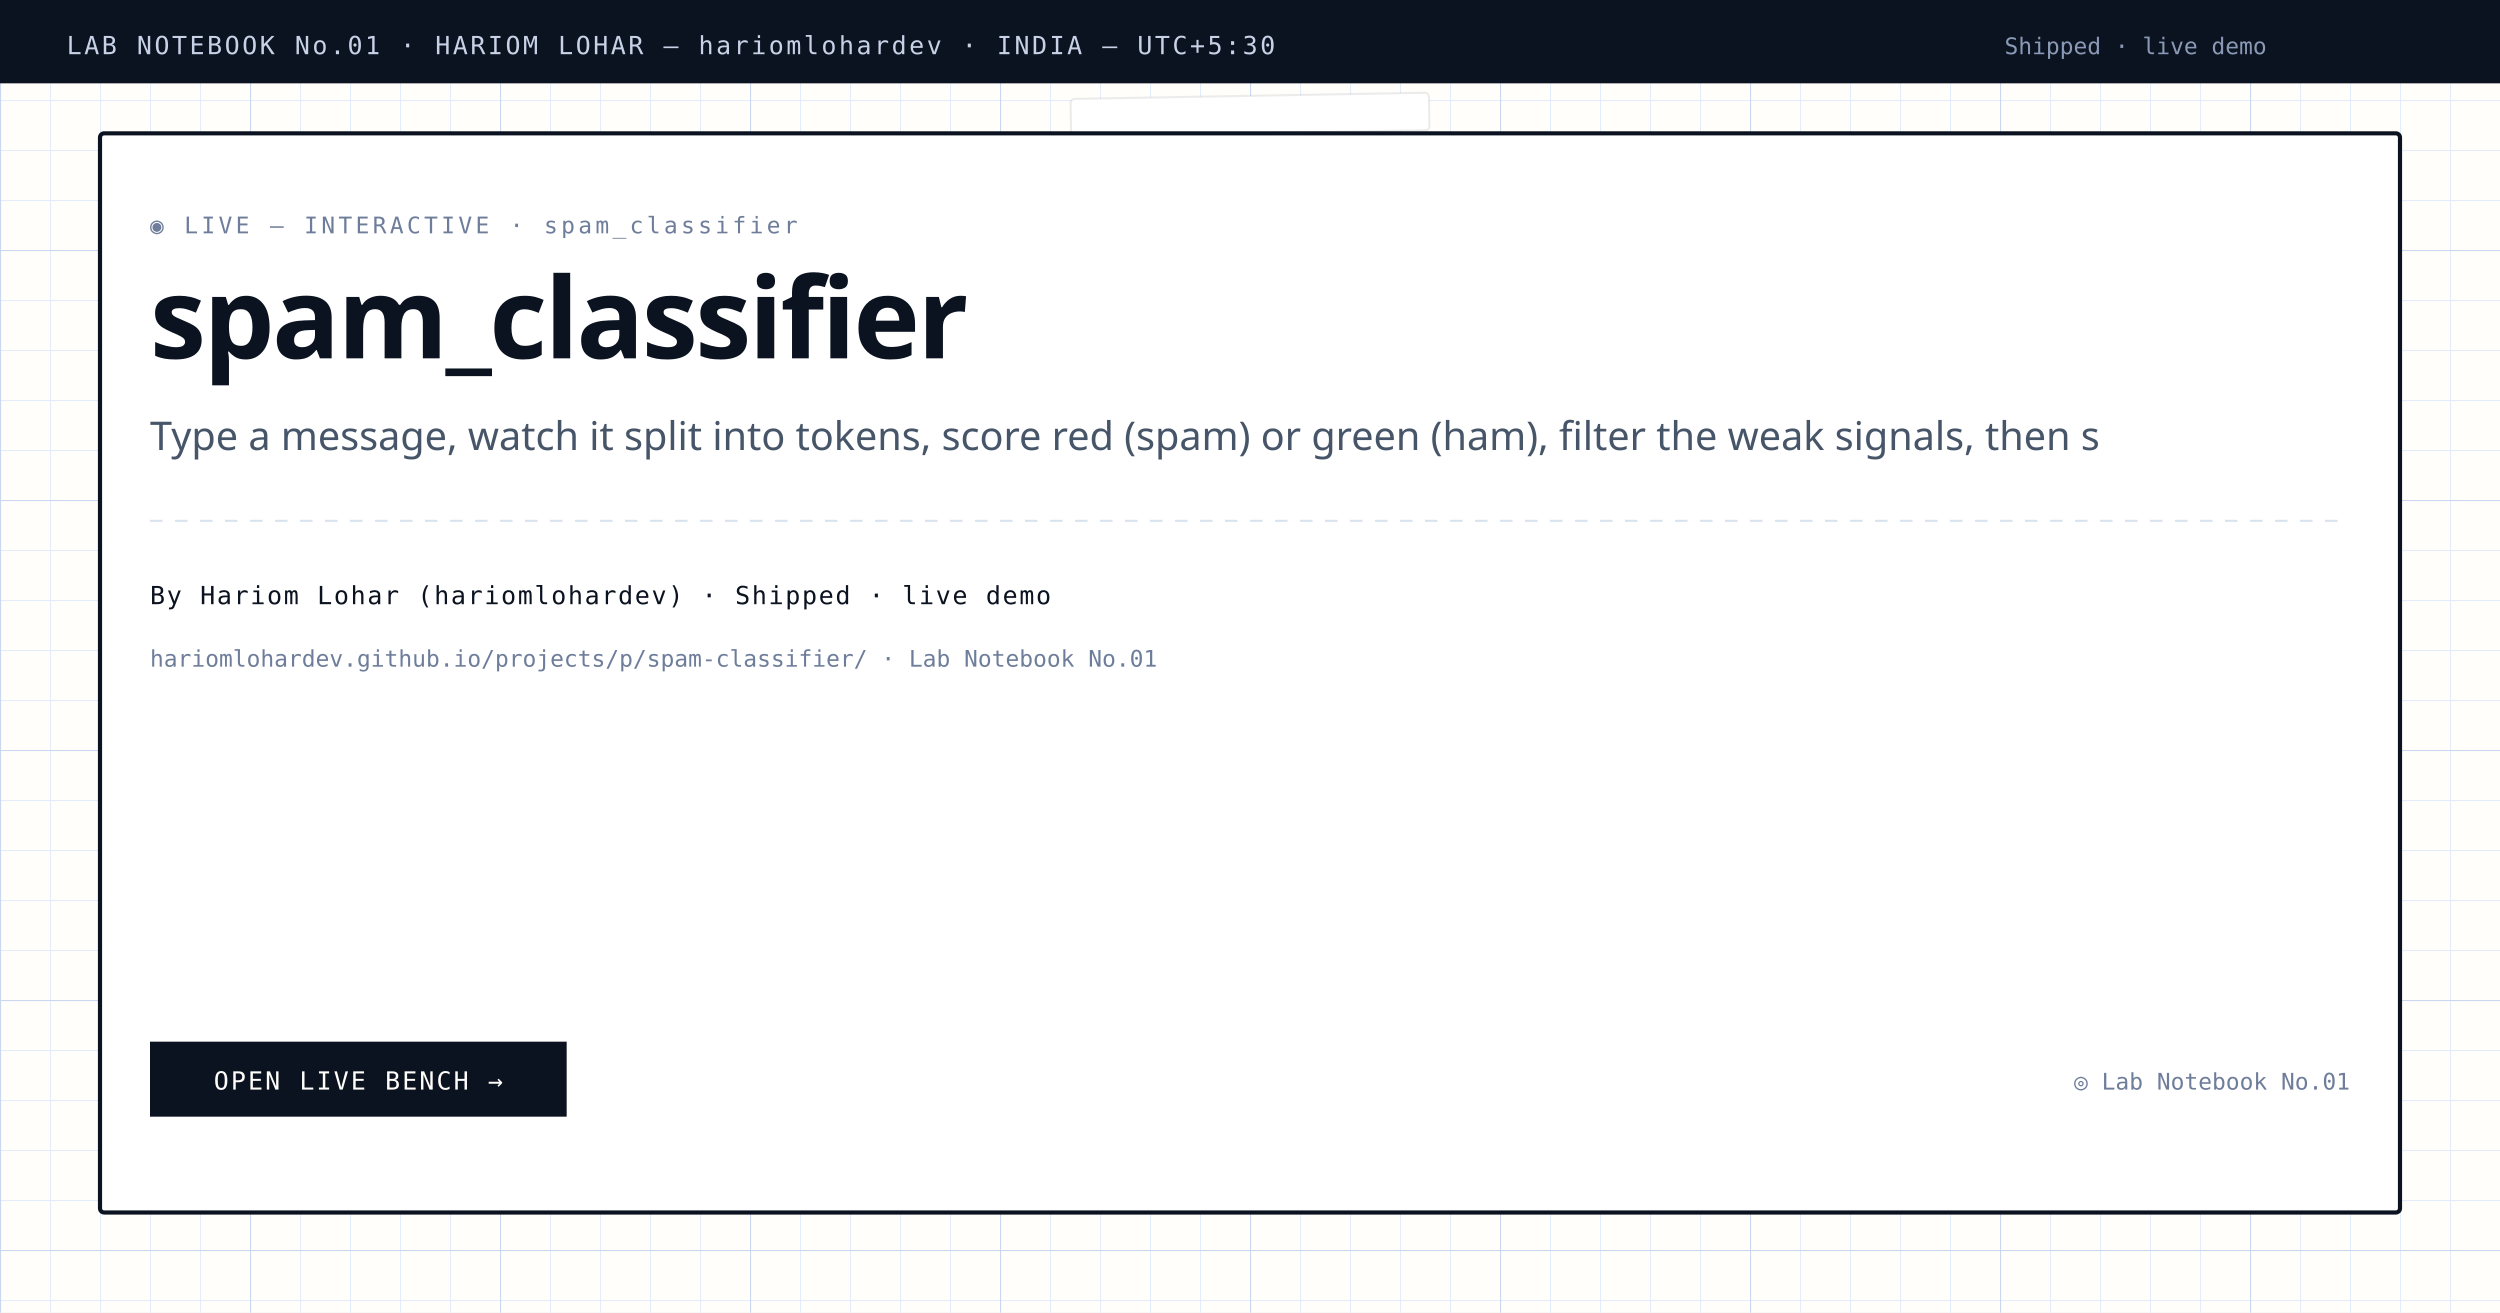
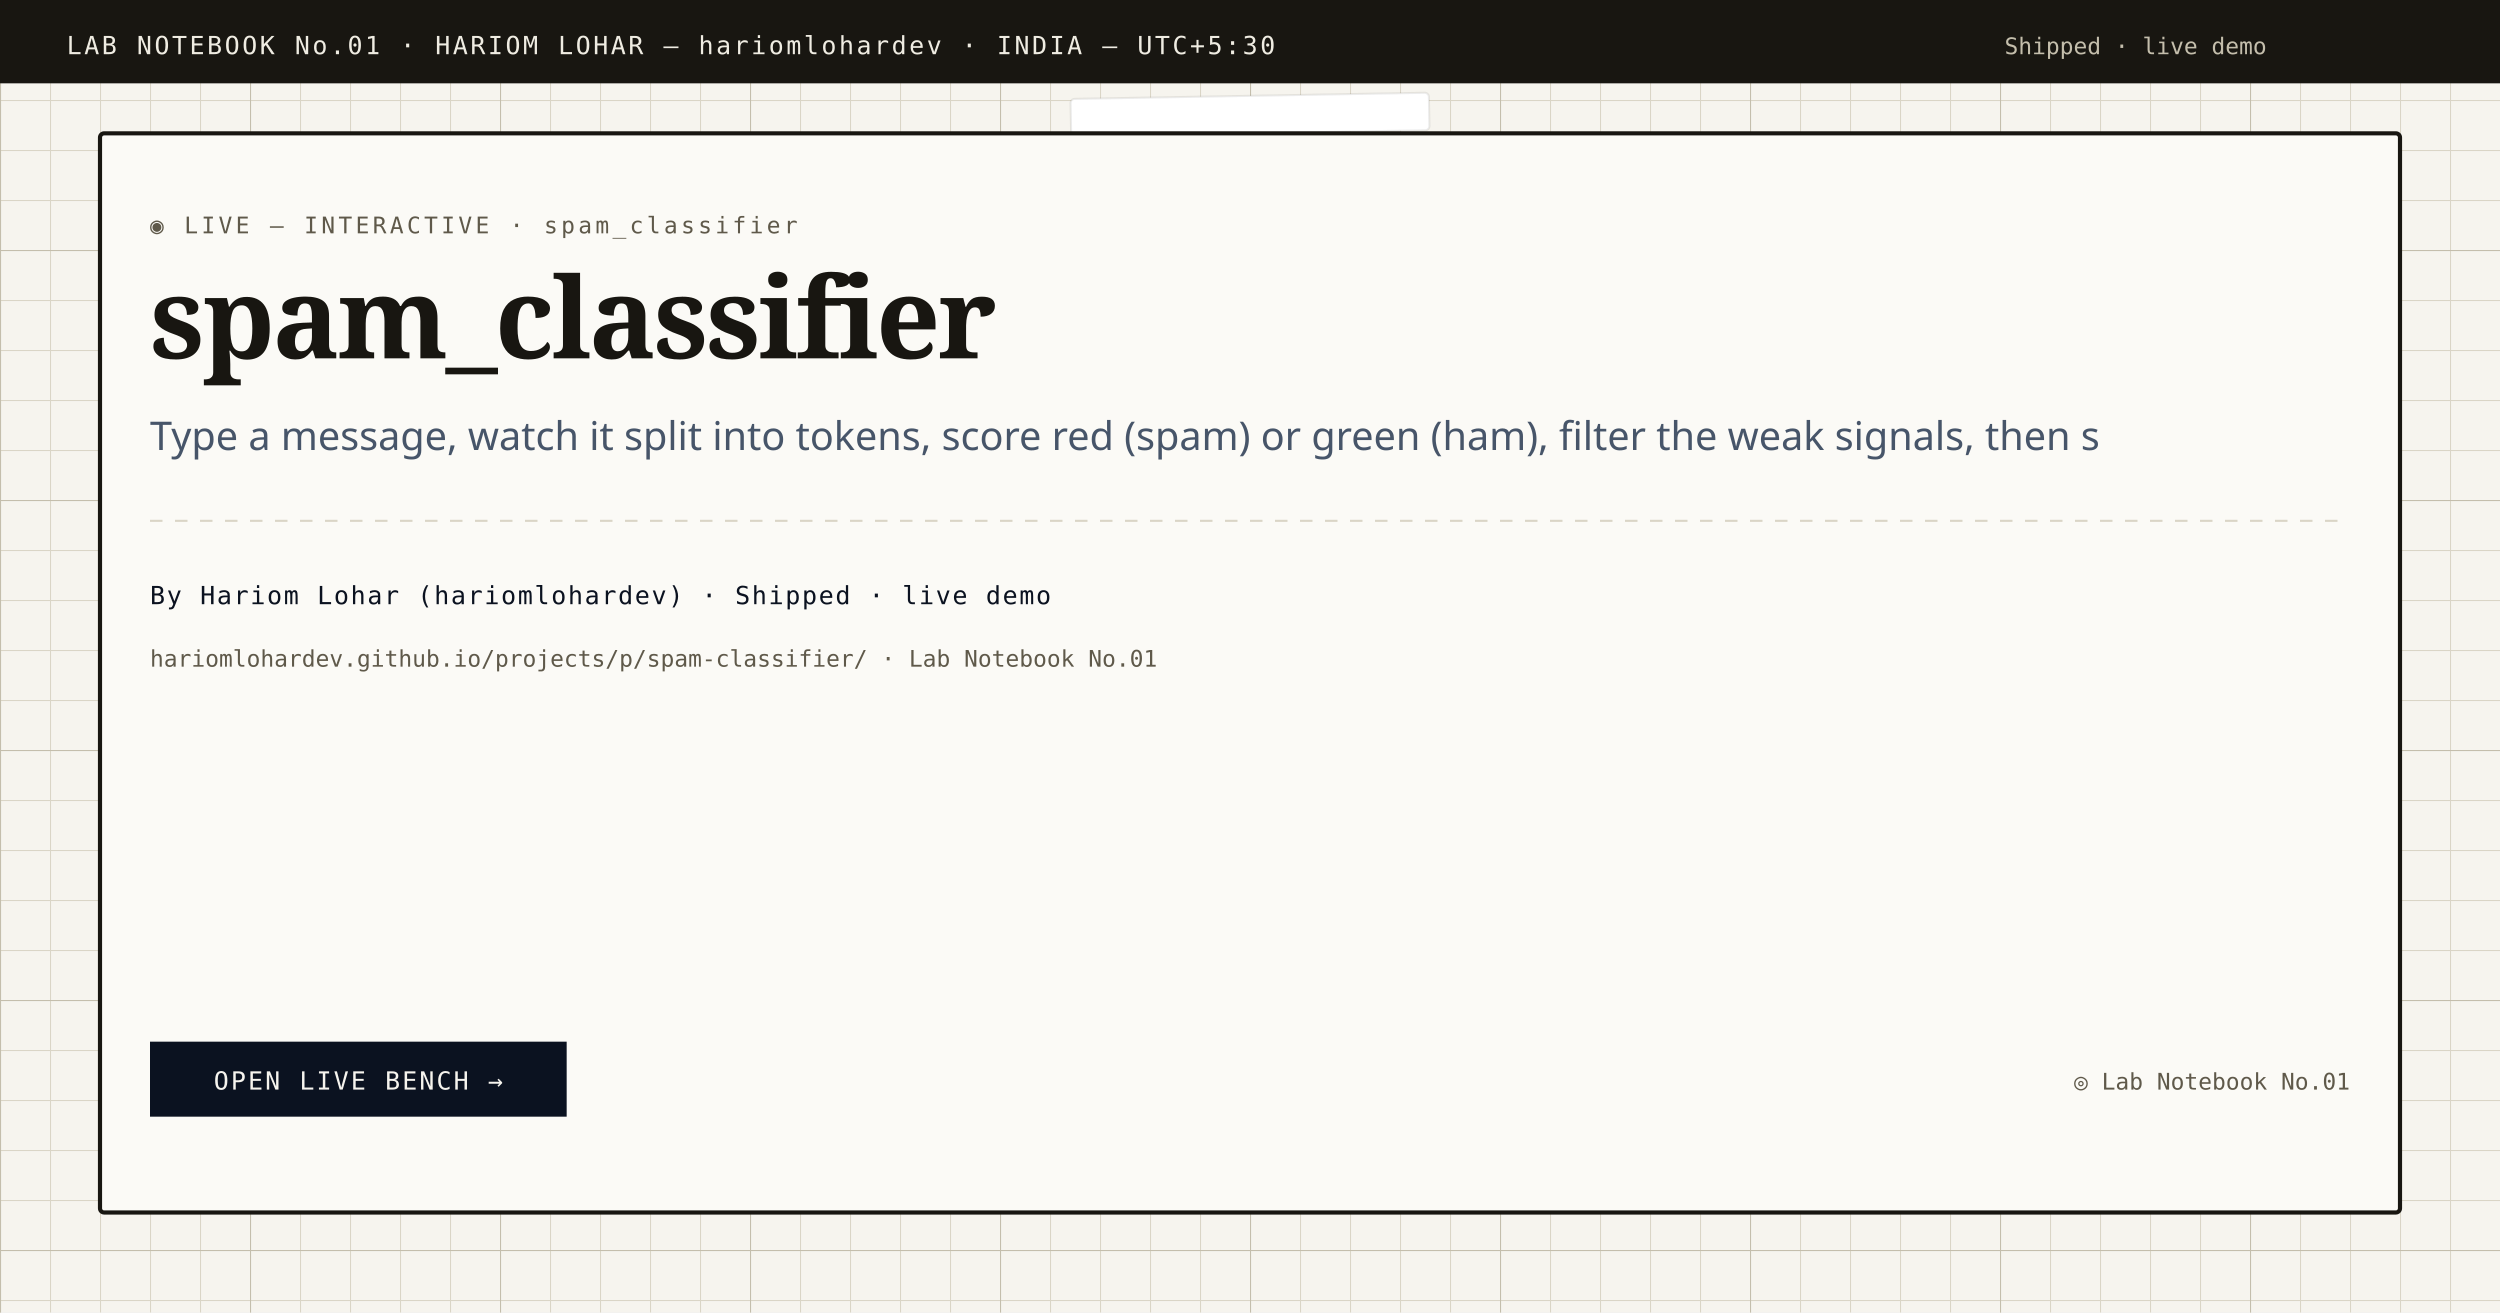
<svg xmlns="http://www.w3.org/2000/svg" width="1200" height="630" viewBox="0 0 1200 630" role="img" aria-label="spam_classifier">
-   <rect width="1200" height="630" fill="#FFFEFB" />
+   <rect width="1200" height="630" fill="#F6F4EE" />
  <defs>
    <pattern id="g" width="24" height="24" patternUnits="userSpaceOnUse">
-       <path d="M24 0 H0 V24" fill="none" stroke="#E3ECFB" stroke-width="1" />
+       <path d="M24 0 H0 V24" fill="none" stroke="#DAD5C6" stroke-width="1" />
    </pattern>
    <pattern id="g2" width="120" height="120" patternUnits="userSpaceOnUse">
-       <path d="M120 0 H0 V120" fill="none" stroke="#C9D8F0" stroke-width="1" />
+       <path d="M120 0 H0 V120" fill="none" stroke="#C4BEAC" stroke-width="1" />
    </pattern>
  </defs>
  <rect width="1200" height="630" fill="url(#g)" />
  <rect width="1200" height="630" fill="url(#g2)" />
-   <rect x="0" y="0" width="1200" height="8" fill="#FFD400" />
-   <rect x="0" y="8" width="1200" height="1" fill="#0B1220" opacity="0.12" />
-   <rect x="0" y="0" width="1200" height="40" fill="#0B1220" />
-   <text x="32" y="26" fill="#C8D2E6" font-family="monospace" font-size="12" letter-spacing="1.2">LAB NOTEBOOK No.01 · HARIOM LOHAR — hariomlohardev · INDIA — UTC+5:30</text>
-   <text x="1088" y="26" fill="#8A9AB6" font-family="monospace" font-size="11" text-anchor="end">Shipped · live demo</text>
-   <rect x="514" y="46" width="172" height="18" rx="2" fill="#FFFFFF" stroke="rgba(11,18,32,0.08)" transform="rotate(-1 600 55)" />
-   <rect x="48" y="64" width="1104" height="518" rx="2" fill="#FFFFFF" stroke="#0B1220" stroke-width="2" />
-   <text x="72" y="112" fill="#6E7D9A" font-family="monospace" font-size="11" letter-spacing="1.6">◉ LIVE — INTERACTIVE · spam_classifier</text>
-   <text x="72" y="172" fill="#0B1220" font-family="sans-serif" font-size="54" font-weight="800" letter-spacing="-1.2">spam_classifier</text>
+   <rect x="0" y="0" width="1200" height="8" fill="#B93A13" />
+   <rect x="0" y="8" width="1200" height="1" fill="#181611" opacity="0.12" />
+   <rect x="0" y="0" width="1200" height="40" fill="#181611" />
+   <text x="32" y="26" fill="#EFECE2" font-family="monospace" font-size="12" letter-spacing="1.2">LAB NOTEBOOK No.01 · HARIOM LOHAR — hariomlohardev · INDIA — UTC+5:30</text>
+   <text x="1088" y="26" fill="#C4BEAC" font-family="monospace" font-size="11" text-anchor="end">Shipped · live demo</text>
+   <rect x="514" y="46" width="172" height="18" rx="2" fill="#FFFFFF" stroke="rgba(24,22,17,0.08)" transform="rotate(-1 600 55)" />
+   <rect x="48" y="64" width="1104" height="518" rx="2" fill="#FBFAF6" stroke="#181611" stroke-width="2" />
+   <text x="72" y="112" fill="#5F594A" font-family="monospace" font-size="11" letter-spacing="1.6">◉ LIVE — INTERACTIVE · spam_classifier</text>
+   <text x="72" y="172" fill="#181611" font-family="serif" font-size="54" font-weight="800" letter-spacing="-1.2">spam_classifier</text>
  <text x="72" y="216" fill="#475569" font-family="sans-serif" font-size="19" letter-spacing="0">Type a message, watch it split into tokens, score red (spam) or green (ham), filter the weak signals, then s</text>
-   <line x1="72" y1="250" x2="1128" y2="250" stroke="#D9E2EF" stroke-width="1" stroke-dasharray="6 6" />
+   <line x1="72" y1="250" x2="1128" y2="250" stroke="#DAD5C6" stroke-width="1" stroke-dasharray="6 6" />
  <text x="72" y="290" fill="#0B1220" font-family="monospace" font-size="12" letter-spacing="0.8">By Hariom Lohar (hariomlohardev) · Shipped · live demo</text>
-   <text x="72" y="320" fill="#6E7D9A" font-family="monospace" font-size="11">hariomlohardev.github.io/projects/p/spam-classifier/ · Lab Notebook No.01</text>
+   <text x="72" y="320" fill="#5F594A" font-family="monospace" font-size="11">hariomlohardev.github.io/projects/p/spam-classifier/ · Lab Notebook No.01</text>
  <rect x="72" y="500" width="200" height="36" fill="#0B1220" />
-   <text x="172" y="523" fill="#FFFEFB" font-family="monospace" font-size="12" text-anchor="middle" letter-spacing="1">OPEN LIVE BENCH →</text>
-   <text x="1128" y="523" fill="#6E7D9A" font-family="monospace" font-size="11" text-anchor="end">◎ Lab Notebook No.01</text>
+   <text x="172" y="523" fill="#F6F4EE" font-family="monospace" font-size="12" text-anchor="middle" letter-spacing="1">OPEN LIVE BENCH →</text>
+   <text x="1128" y="523" fill="#5F594A" font-family="monospace" font-size="11" text-anchor="end">◎ Lab Notebook No.01</text>
</svg>
